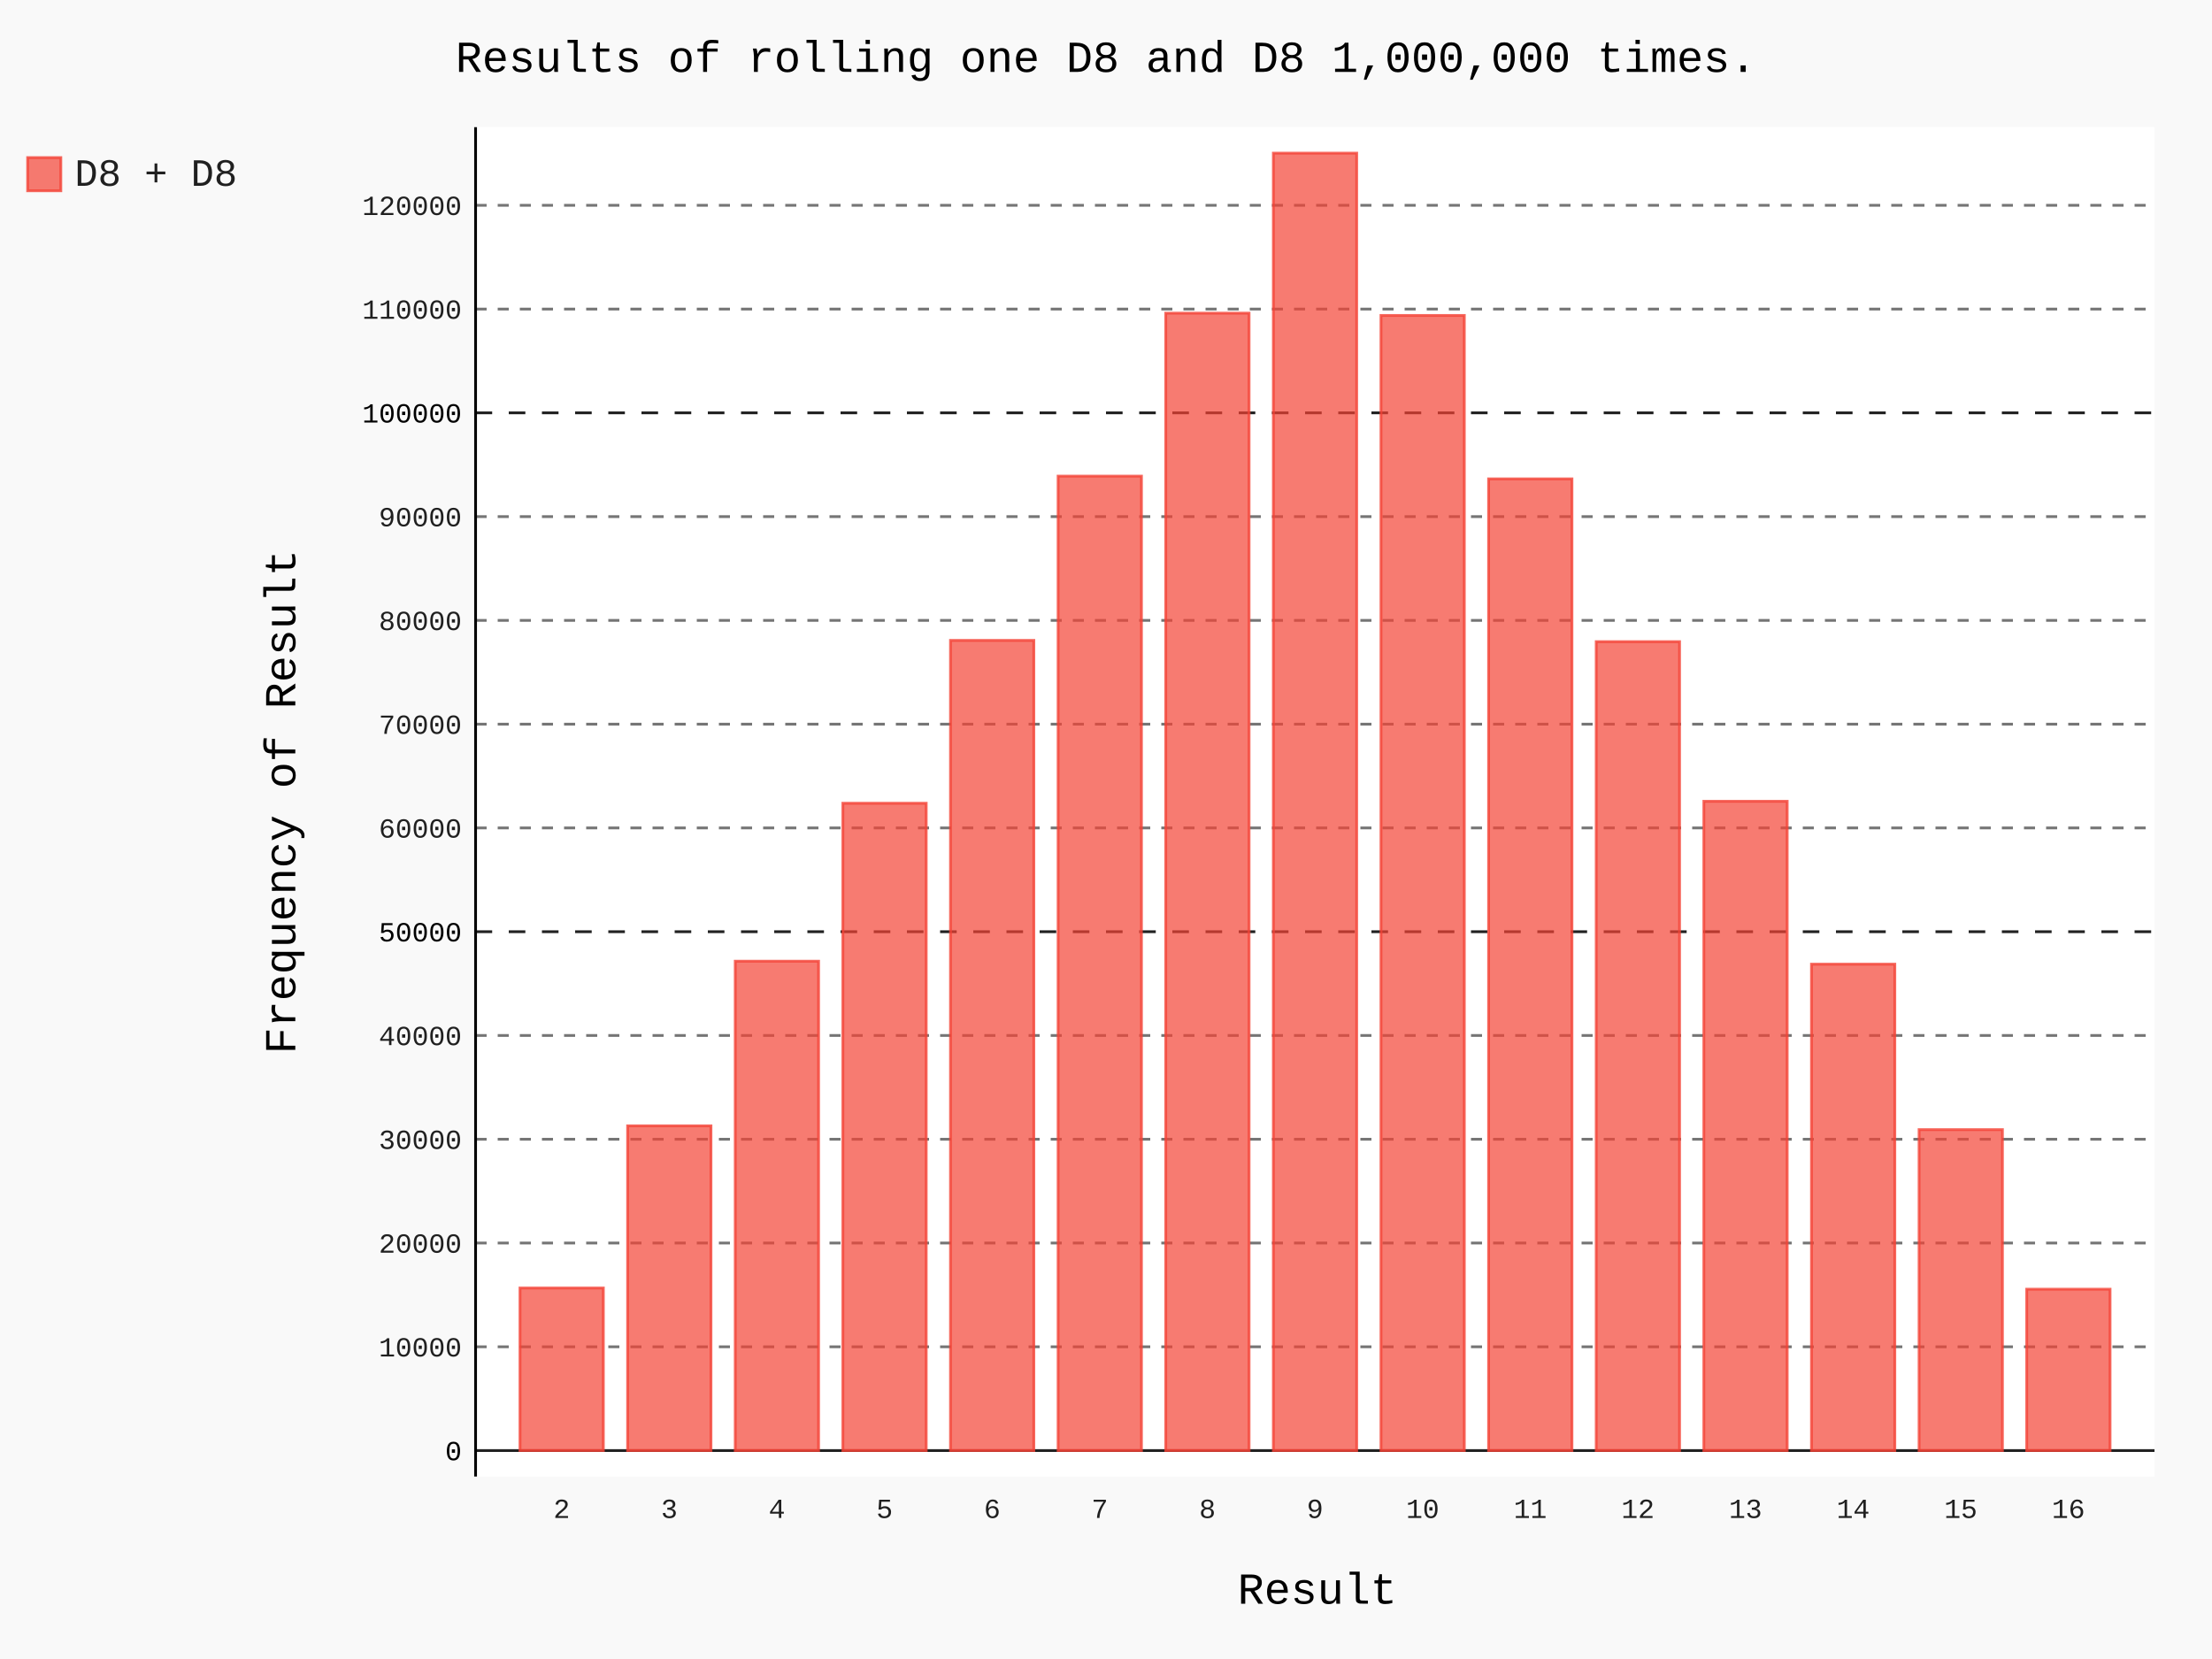
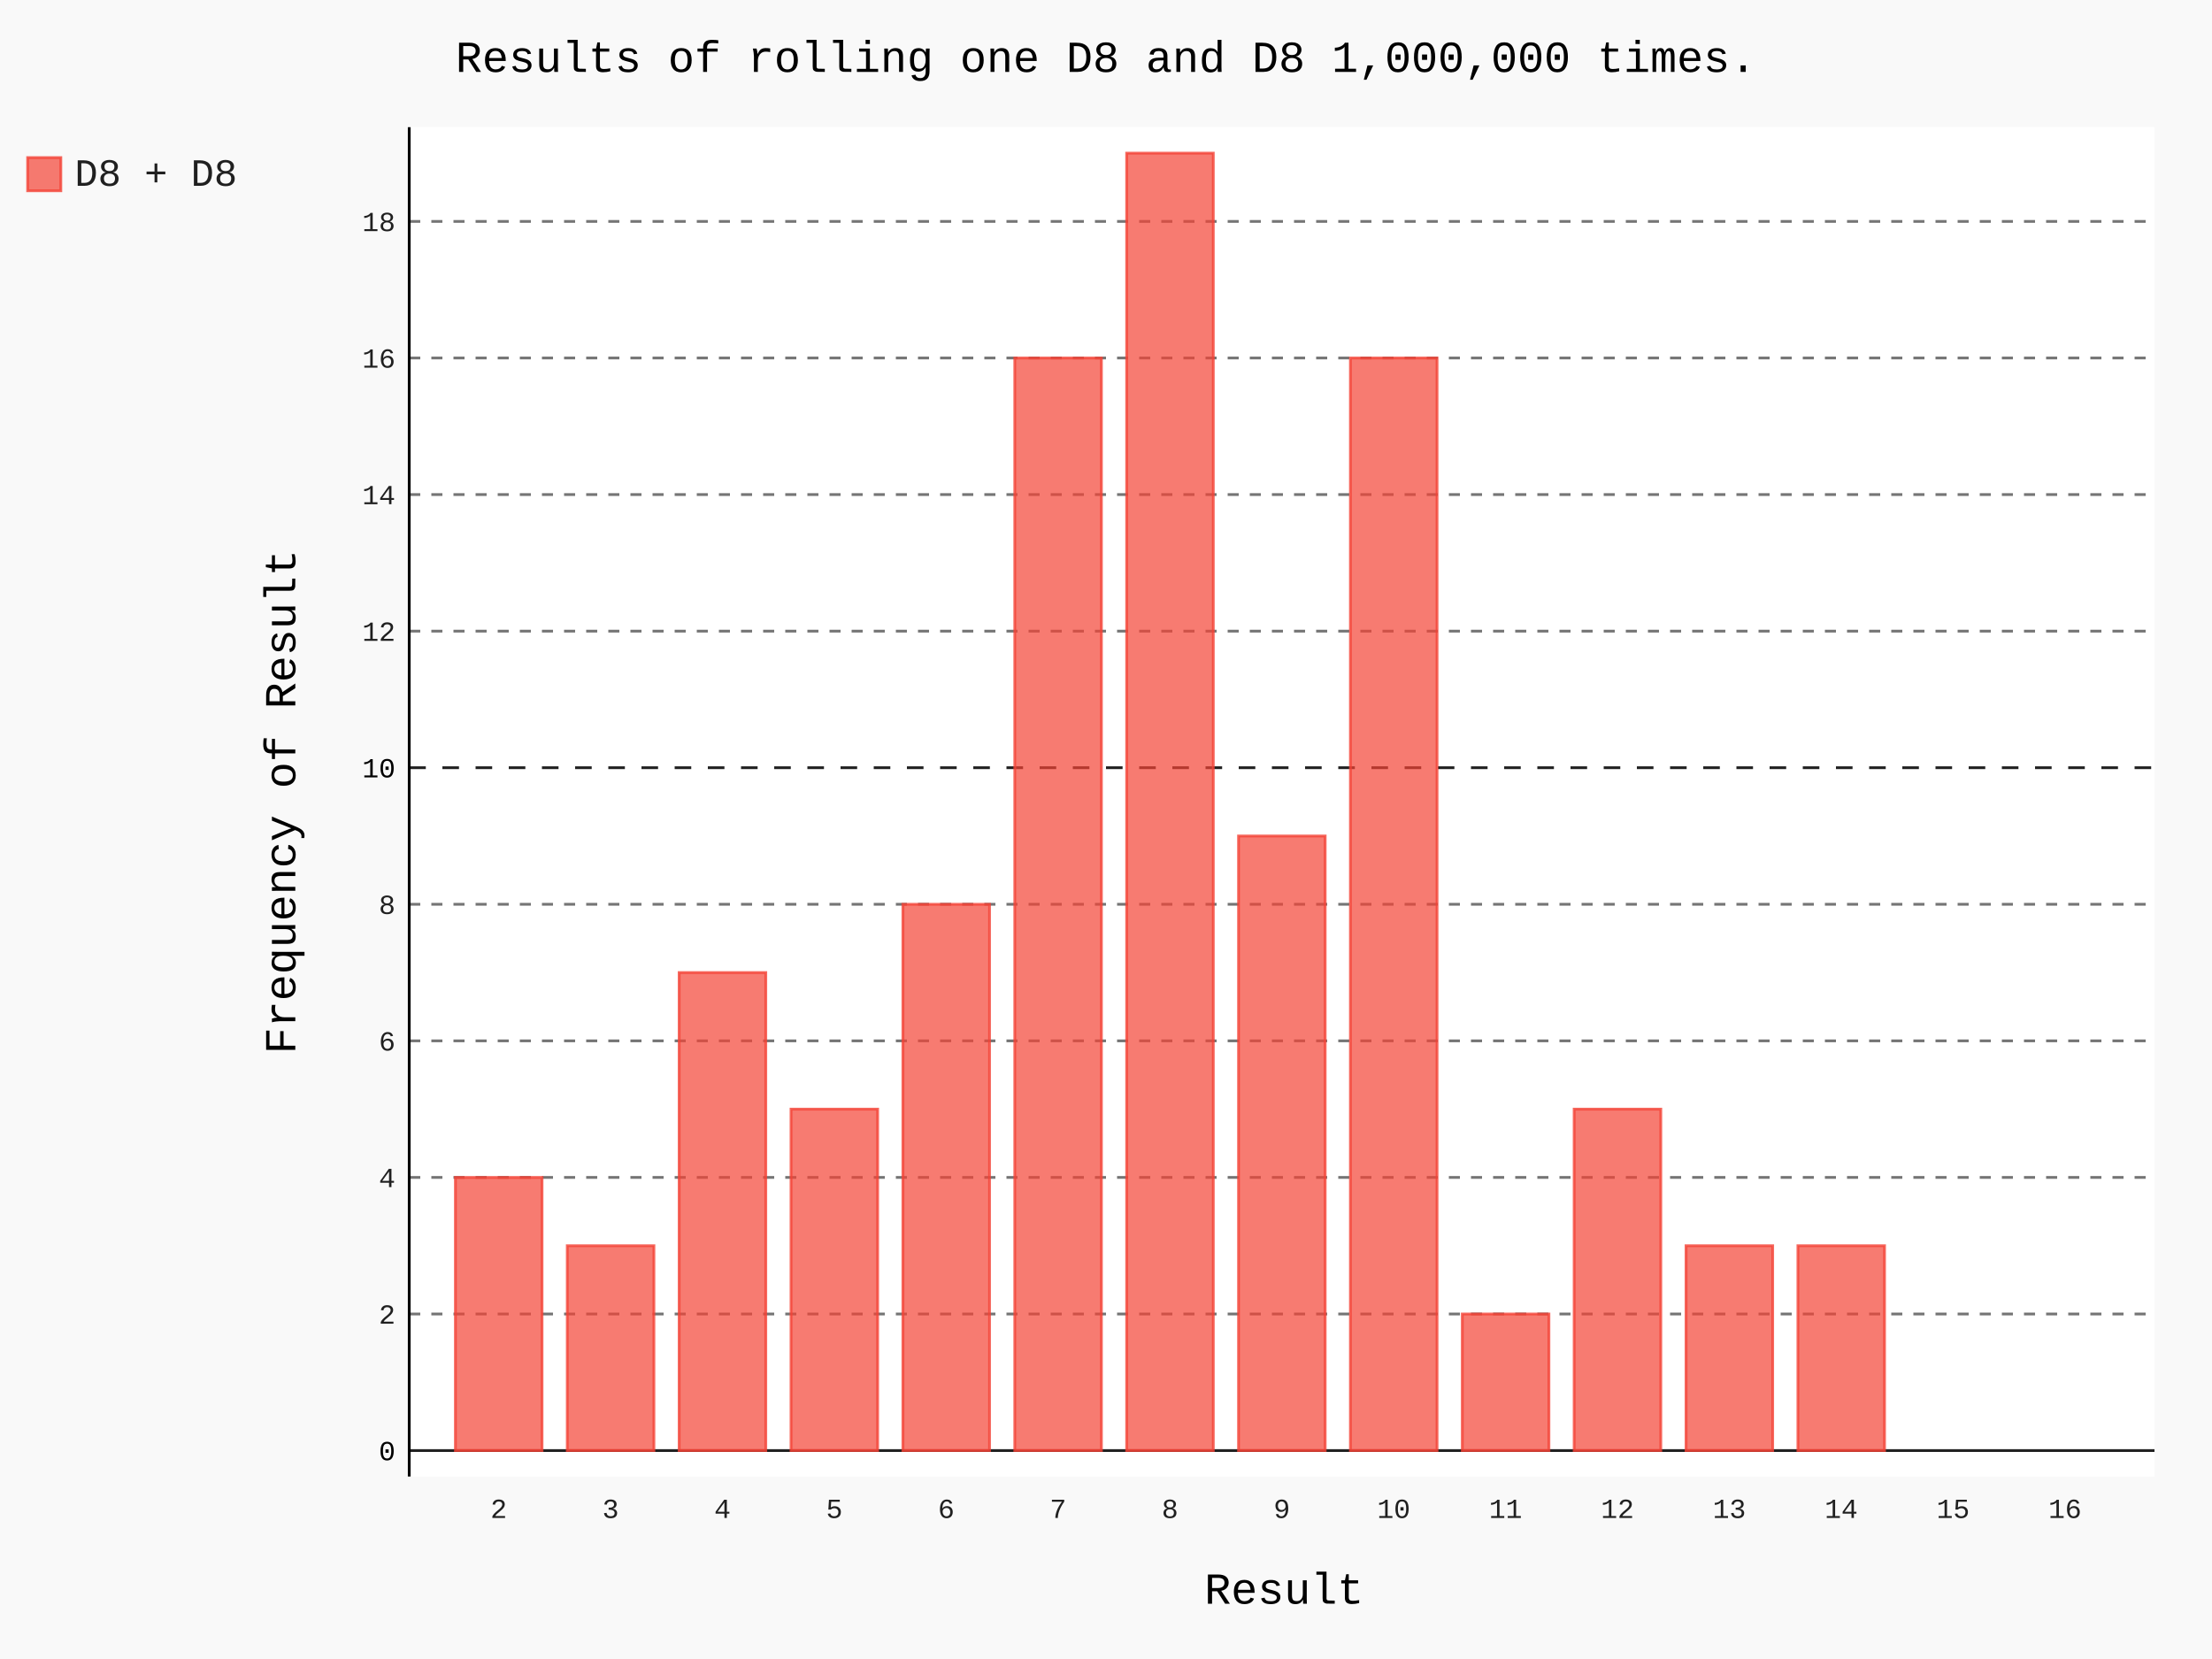
- <svg xmlns="http://www.w3.org/2000/svg" class="pygal-chart" id="chart-6cdc9e72-c803-41c4-b51c-041c61f74759" viewBox="0 0 800 600">
+ <svg xmlns="http://www.w3.org/2000/svg" class="pygal-chart" id="chart-2a179fb0-48c1-4522-b785-98854a3be33b" viewBox="0 0 800 600">
  <defs>
-     <style type="text/css">#chart-6cdc9e72-c803-41c4-b51c-041c61f74759{-webkit-user-select:none;-webkit-font-smoothing:antialiased;font-family:Consolas,"Liberation Mono",Menlo,Courier,monospace}#chart-6cdc9e72-c803-41c4-b51c-041c61f74759 .title{font-family:Consolas,"Liberation Mono",Menlo,Courier,monospace;font-size:16px}#chart-6cdc9e72-c803-41c4-b51c-041c61f74759 .legends .legend text{font-family:Consolas,"Liberation Mono",Menlo,Courier,monospace;font-size:14px}#chart-6cdc9e72-c803-41c4-b51c-041c61f74759 .axis text{font-family:Consolas,"Liberation Mono",Menlo,Courier,monospace;font-size:10px}#chart-6cdc9e72-c803-41c4-b51c-041c61f74759 .axis text.major{font-family:Consolas,"Liberation Mono",Menlo,Courier,monospace;font-size:10px}#chart-6cdc9e72-c803-41c4-b51c-041c61f74759 .text-overlay text.value{font-family:Consolas,"Liberation Mono",Menlo,Courier,monospace;font-size:16px}#chart-6cdc9e72-c803-41c4-b51c-041c61f74759 .text-overlay text.label{font-family:Consolas,"Liberation Mono",Menlo,Courier,monospace;font-size:10px}#chart-6cdc9e72-c803-41c4-b51c-041c61f74759 .tooltip{font-family:Consolas,"Liberation Mono",Menlo,Courier,monospace;font-size:14px}#chart-6cdc9e72-c803-41c4-b51c-041c61f74759 text.no_data{font-family:Consolas,"Liberation Mono",Menlo,Courier,monospace;font-size:64px}
- #chart-6cdc9e72-c803-41c4-b51c-041c61f74759{background-color:rgba(249,249,249,1)}#chart-6cdc9e72-c803-41c4-b51c-041c61f74759 path,#chart-6cdc9e72-c803-41c4-b51c-041c61f74759 line,#chart-6cdc9e72-c803-41c4-b51c-041c61f74759 rect,#chart-6cdc9e72-c803-41c4-b51c-041c61f74759 circle{-webkit-transition:150ms;-moz-transition:150ms;transition:150ms}#chart-6cdc9e72-c803-41c4-b51c-041c61f74759 .graph &gt; .background{fill:rgba(249,249,249,1)}#chart-6cdc9e72-c803-41c4-b51c-041c61f74759 .plot &gt; .background{fill:rgba(255,255,255,1)}#chart-6cdc9e72-c803-41c4-b51c-041c61f74759 .graph{fill:rgba(0,0,0,.87)}#chart-6cdc9e72-c803-41c4-b51c-041c61f74759 text.no_data{fill:rgba(0,0,0,1)}#chart-6cdc9e72-c803-41c4-b51c-041c61f74759 .title{fill:rgba(0,0,0,1)}#chart-6cdc9e72-c803-41c4-b51c-041c61f74759 .legends .legend text{fill:rgba(0,0,0,.87)}#chart-6cdc9e72-c803-41c4-b51c-041c61f74759 .legends .legend:hover text{fill:rgba(0,0,0,1)}#chart-6cdc9e72-c803-41c4-b51c-041c61f74759 .axis .line{stroke:rgba(0,0,0,1)}#chart-6cdc9e72-c803-41c4-b51c-041c61f74759 .axis .guide.line{stroke:rgba(0,0,0,.54)}#chart-6cdc9e72-c803-41c4-b51c-041c61f74759 .axis .major.line{stroke:rgba(0,0,0,.87)}#chart-6cdc9e72-c803-41c4-b51c-041c61f74759 .axis text.major{fill:rgba(0,0,0,1)}#chart-6cdc9e72-c803-41c4-b51c-041c61f74759 .axis.y .guides:hover .guide.line,#chart-6cdc9e72-c803-41c4-b51c-041c61f74759 .line-graph .axis.x .guides:hover .guide.line,#chart-6cdc9e72-c803-41c4-b51c-041c61f74759 .stackedline-graph .axis.x .guides:hover .guide.line,#chart-6cdc9e72-c803-41c4-b51c-041c61f74759 .xy-graph .axis.x .guides:hover .guide.line{stroke:rgba(0,0,0,1)}#chart-6cdc9e72-c803-41c4-b51c-041c61f74759 .axis .guides:hover text{fill:rgba(0,0,0,1)}#chart-6cdc9e72-c803-41c4-b51c-041c61f74759 .reactive{fill-opacity:.7;stroke-opacity:.8}#chart-6cdc9e72-c803-41c4-b51c-041c61f74759 .ci{stroke:rgba(0,0,0,.87)}#chart-6cdc9e72-c803-41c4-b51c-041c61f74759 .reactive.active,#chart-6cdc9e72-c803-41c4-b51c-041c61f74759 .active .reactive{fill-opacity:.8;stroke-opacity:.9;stroke-width:4}#chart-6cdc9e72-c803-41c4-b51c-041c61f74759 .ci .reactive.active{stroke-width:1.5}#chart-6cdc9e72-c803-41c4-b51c-041c61f74759 .series text{fill:rgba(0,0,0,1)}#chart-6cdc9e72-c803-41c4-b51c-041c61f74759 .tooltip rect{fill:rgba(255,255,255,1);stroke:rgba(0,0,0,1);-webkit-transition:opacity 150ms;-moz-transition:opacity 150ms;transition:opacity 150ms}#chart-6cdc9e72-c803-41c4-b51c-041c61f74759 .tooltip .label{fill:rgba(0,0,0,.87)}#chart-6cdc9e72-c803-41c4-b51c-041c61f74759 .tooltip .label{fill:rgba(0,0,0,.87)}#chart-6cdc9e72-c803-41c4-b51c-041c61f74759 .tooltip .legend{font-size:.8em;fill:rgba(0,0,0,.54)}#chart-6cdc9e72-c803-41c4-b51c-041c61f74759 .tooltip .x_label{font-size:.6em;fill:rgba(0,0,0,1)}#chart-6cdc9e72-c803-41c4-b51c-041c61f74759 .tooltip .xlink{font-size:.5em;text-decoration:underline}#chart-6cdc9e72-c803-41c4-b51c-041c61f74759 .tooltip .value{font-size:1.5em}#chart-6cdc9e72-c803-41c4-b51c-041c61f74759 .bound{font-size:.5em}#chart-6cdc9e72-c803-41c4-b51c-041c61f74759 .max-value{font-size:.75em;fill:rgba(0,0,0,.54)}#chart-6cdc9e72-c803-41c4-b51c-041c61f74759 .map-element{fill:rgba(255,255,255,1);stroke:rgba(0,0,0,.54) !important}#chart-6cdc9e72-c803-41c4-b51c-041c61f74759 .map-element .reactive{fill-opacity:inherit;stroke-opacity:inherit}#chart-6cdc9e72-c803-41c4-b51c-041c61f74759 .color-0,#chart-6cdc9e72-c803-41c4-b51c-041c61f74759 .color-0 a:visited{stroke:#F44336;fill:#F44336}#chart-6cdc9e72-c803-41c4-b51c-041c61f74759 .text-overlay .color-0 text{fill:black}
- #chart-6cdc9e72-c803-41c4-b51c-041c61f74759 text.no_data{text-anchor:middle}#chart-6cdc9e72-c803-41c4-b51c-041c61f74759 .guide.line{fill:none}#chart-6cdc9e72-c803-41c4-b51c-041c61f74759 .centered{text-anchor:middle}#chart-6cdc9e72-c803-41c4-b51c-041c61f74759 .title{text-anchor:middle}#chart-6cdc9e72-c803-41c4-b51c-041c61f74759 .legends .legend text{fill-opacity:1}#chart-6cdc9e72-c803-41c4-b51c-041c61f74759 .axis.x text{text-anchor:middle}#chart-6cdc9e72-c803-41c4-b51c-041c61f74759 .axis.x:not(.web) text[transform]{text-anchor:start}#chart-6cdc9e72-c803-41c4-b51c-041c61f74759 .axis.x:not(.web) text[transform].backwards{text-anchor:end}#chart-6cdc9e72-c803-41c4-b51c-041c61f74759 .axis.y text{text-anchor:end}#chart-6cdc9e72-c803-41c4-b51c-041c61f74759 .axis.y text[transform].backwards{text-anchor:start}#chart-6cdc9e72-c803-41c4-b51c-041c61f74759 .axis.y2 text{text-anchor:start}#chart-6cdc9e72-c803-41c4-b51c-041c61f74759 .axis.y2 text[transform].backwards{text-anchor:end}#chart-6cdc9e72-c803-41c4-b51c-041c61f74759 .axis .guide.line{stroke-dasharray:4,4}#chart-6cdc9e72-c803-41c4-b51c-041c61f74759 .axis .major.guide.line{stroke-dasharray:6,6}#chart-6cdc9e72-c803-41c4-b51c-041c61f74759 .horizontal .axis.y .guide.line,#chart-6cdc9e72-c803-41c4-b51c-041c61f74759 .horizontal .axis.y2 .guide.line,#chart-6cdc9e72-c803-41c4-b51c-041c61f74759 .vertical .axis.x .guide.line{opacity:0}#chart-6cdc9e72-c803-41c4-b51c-041c61f74759 .horizontal .axis.always_show .guide.line,#chart-6cdc9e72-c803-41c4-b51c-041c61f74759 .vertical .axis.always_show .guide.line{opacity:1 !important}#chart-6cdc9e72-c803-41c4-b51c-041c61f74759 .axis.y .guides:hover .guide.line,#chart-6cdc9e72-c803-41c4-b51c-041c61f74759 .axis.y2 .guides:hover .guide.line,#chart-6cdc9e72-c803-41c4-b51c-041c61f74759 .axis.x .guides:hover .guide.line{opacity:1}#chart-6cdc9e72-c803-41c4-b51c-041c61f74759 .axis .guides:hover text{opacity:1}#chart-6cdc9e72-c803-41c4-b51c-041c61f74759 .nofill{fill:none}#chart-6cdc9e72-c803-41c4-b51c-041c61f74759 .subtle-fill{fill-opacity:.2}#chart-6cdc9e72-c803-41c4-b51c-041c61f74759 .dot{stroke-width:1px;fill-opacity:1}#chart-6cdc9e72-c803-41c4-b51c-041c61f74759 .dot.active{stroke-width:5px}#chart-6cdc9e72-c803-41c4-b51c-041c61f74759 .dot.negative{fill:transparent}#chart-6cdc9e72-c803-41c4-b51c-041c61f74759 text,#chart-6cdc9e72-c803-41c4-b51c-041c61f74759 tspan{stroke:none !important}#chart-6cdc9e72-c803-41c4-b51c-041c61f74759 .series text.active{opacity:1}#chart-6cdc9e72-c803-41c4-b51c-041c61f74759 .tooltip rect{fill-opacity:.95;stroke-width:.5}#chart-6cdc9e72-c803-41c4-b51c-041c61f74759 .tooltip text{fill-opacity:1}#chart-6cdc9e72-c803-41c4-b51c-041c61f74759 .showable{visibility:hidden}#chart-6cdc9e72-c803-41c4-b51c-041c61f74759 .showable.shown{visibility:visible}#chart-6cdc9e72-c803-41c4-b51c-041c61f74759 .gauge-background{fill:rgba(229,229,229,1);stroke:none}#chart-6cdc9e72-c803-41c4-b51c-041c61f74759 .bg-lines{stroke:rgba(249,249,249,1);stroke-width:2px}</style>
+     <style type="text/css">#chart-2a179fb0-48c1-4522-b785-98854a3be33b{-webkit-user-select:none;-webkit-font-smoothing:antialiased;font-family:Consolas,"Liberation Mono",Menlo,Courier,monospace}#chart-2a179fb0-48c1-4522-b785-98854a3be33b .title{font-family:Consolas,"Liberation Mono",Menlo,Courier,monospace;font-size:16px}#chart-2a179fb0-48c1-4522-b785-98854a3be33b .legends .legend text{font-family:Consolas,"Liberation Mono",Menlo,Courier,monospace;font-size:14px}#chart-2a179fb0-48c1-4522-b785-98854a3be33b .axis text{font-family:Consolas,"Liberation Mono",Menlo,Courier,monospace;font-size:10px}#chart-2a179fb0-48c1-4522-b785-98854a3be33b .axis text.major{font-family:Consolas,"Liberation Mono",Menlo,Courier,monospace;font-size:10px}#chart-2a179fb0-48c1-4522-b785-98854a3be33b .text-overlay text.value{font-family:Consolas,"Liberation Mono",Menlo,Courier,monospace;font-size:16px}#chart-2a179fb0-48c1-4522-b785-98854a3be33b .text-overlay text.label{font-family:Consolas,"Liberation Mono",Menlo,Courier,monospace;font-size:10px}#chart-2a179fb0-48c1-4522-b785-98854a3be33b .tooltip{font-family:Consolas,"Liberation Mono",Menlo,Courier,monospace;font-size:14px}#chart-2a179fb0-48c1-4522-b785-98854a3be33b text.no_data{font-family:Consolas,"Liberation Mono",Menlo,Courier,monospace;font-size:64px}
+ #chart-2a179fb0-48c1-4522-b785-98854a3be33b{background-color:rgba(249,249,249,1)}#chart-2a179fb0-48c1-4522-b785-98854a3be33b path,#chart-2a179fb0-48c1-4522-b785-98854a3be33b line,#chart-2a179fb0-48c1-4522-b785-98854a3be33b rect,#chart-2a179fb0-48c1-4522-b785-98854a3be33b circle{-webkit-transition:150ms;-moz-transition:150ms;transition:150ms}#chart-2a179fb0-48c1-4522-b785-98854a3be33b .graph &gt; .background{fill:rgba(249,249,249,1)}#chart-2a179fb0-48c1-4522-b785-98854a3be33b .plot &gt; .background{fill:rgba(255,255,255,1)}#chart-2a179fb0-48c1-4522-b785-98854a3be33b .graph{fill:rgba(0,0,0,.87)}#chart-2a179fb0-48c1-4522-b785-98854a3be33b text.no_data{fill:rgba(0,0,0,1)}#chart-2a179fb0-48c1-4522-b785-98854a3be33b .title{fill:rgba(0,0,0,1)}#chart-2a179fb0-48c1-4522-b785-98854a3be33b .legends .legend text{fill:rgba(0,0,0,.87)}#chart-2a179fb0-48c1-4522-b785-98854a3be33b .legends .legend:hover text{fill:rgba(0,0,0,1)}#chart-2a179fb0-48c1-4522-b785-98854a3be33b .axis .line{stroke:rgba(0,0,0,1)}#chart-2a179fb0-48c1-4522-b785-98854a3be33b .axis .guide.line{stroke:rgba(0,0,0,.54)}#chart-2a179fb0-48c1-4522-b785-98854a3be33b .axis .major.line{stroke:rgba(0,0,0,.87)}#chart-2a179fb0-48c1-4522-b785-98854a3be33b .axis text.major{fill:rgba(0,0,0,1)}#chart-2a179fb0-48c1-4522-b785-98854a3be33b .axis.y .guides:hover .guide.line,#chart-2a179fb0-48c1-4522-b785-98854a3be33b .line-graph .axis.x .guides:hover .guide.line,#chart-2a179fb0-48c1-4522-b785-98854a3be33b .stackedline-graph .axis.x .guides:hover .guide.line,#chart-2a179fb0-48c1-4522-b785-98854a3be33b .xy-graph .axis.x .guides:hover .guide.line{stroke:rgba(0,0,0,1)}#chart-2a179fb0-48c1-4522-b785-98854a3be33b .axis .guides:hover text{fill:rgba(0,0,0,1)}#chart-2a179fb0-48c1-4522-b785-98854a3be33b .reactive{fill-opacity:.7;stroke-opacity:.8}#chart-2a179fb0-48c1-4522-b785-98854a3be33b .ci{stroke:rgba(0,0,0,.87)}#chart-2a179fb0-48c1-4522-b785-98854a3be33b .reactive.active,#chart-2a179fb0-48c1-4522-b785-98854a3be33b .active .reactive{fill-opacity:.8;stroke-opacity:.9;stroke-width:4}#chart-2a179fb0-48c1-4522-b785-98854a3be33b .ci .reactive.active{stroke-width:1.5}#chart-2a179fb0-48c1-4522-b785-98854a3be33b .series text{fill:rgba(0,0,0,1)}#chart-2a179fb0-48c1-4522-b785-98854a3be33b .tooltip rect{fill:rgba(255,255,255,1);stroke:rgba(0,0,0,1);-webkit-transition:opacity 150ms;-moz-transition:opacity 150ms;transition:opacity 150ms}#chart-2a179fb0-48c1-4522-b785-98854a3be33b .tooltip .label{fill:rgba(0,0,0,.87)}#chart-2a179fb0-48c1-4522-b785-98854a3be33b .tooltip .label{fill:rgba(0,0,0,.87)}#chart-2a179fb0-48c1-4522-b785-98854a3be33b .tooltip .legend{font-size:.8em;fill:rgba(0,0,0,.54)}#chart-2a179fb0-48c1-4522-b785-98854a3be33b .tooltip .x_label{font-size:.6em;fill:rgba(0,0,0,1)}#chart-2a179fb0-48c1-4522-b785-98854a3be33b .tooltip .xlink{font-size:.5em;text-decoration:underline}#chart-2a179fb0-48c1-4522-b785-98854a3be33b .tooltip .value{font-size:1.5em}#chart-2a179fb0-48c1-4522-b785-98854a3be33b .bound{font-size:.5em}#chart-2a179fb0-48c1-4522-b785-98854a3be33b .max-value{font-size:.75em;fill:rgba(0,0,0,.54)}#chart-2a179fb0-48c1-4522-b785-98854a3be33b .map-element{fill:rgba(255,255,255,1);stroke:rgba(0,0,0,.54) !important}#chart-2a179fb0-48c1-4522-b785-98854a3be33b .map-element .reactive{fill-opacity:inherit;stroke-opacity:inherit}#chart-2a179fb0-48c1-4522-b785-98854a3be33b .color-0,#chart-2a179fb0-48c1-4522-b785-98854a3be33b .color-0 a:visited{stroke:#F44336;fill:#F44336}#chart-2a179fb0-48c1-4522-b785-98854a3be33b .text-overlay .color-0 text{fill:black}
+ #chart-2a179fb0-48c1-4522-b785-98854a3be33b text.no_data{text-anchor:middle}#chart-2a179fb0-48c1-4522-b785-98854a3be33b .guide.line{fill:none}#chart-2a179fb0-48c1-4522-b785-98854a3be33b .centered{text-anchor:middle}#chart-2a179fb0-48c1-4522-b785-98854a3be33b .title{text-anchor:middle}#chart-2a179fb0-48c1-4522-b785-98854a3be33b .legends .legend text{fill-opacity:1}#chart-2a179fb0-48c1-4522-b785-98854a3be33b .axis.x text{text-anchor:middle}#chart-2a179fb0-48c1-4522-b785-98854a3be33b .axis.x:not(.web) text[transform]{text-anchor:start}#chart-2a179fb0-48c1-4522-b785-98854a3be33b .axis.x:not(.web) text[transform].backwards{text-anchor:end}#chart-2a179fb0-48c1-4522-b785-98854a3be33b .axis.y text{text-anchor:end}#chart-2a179fb0-48c1-4522-b785-98854a3be33b .axis.y text[transform].backwards{text-anchor:start}#chart-2a179fb0-48c1-4522-b785-98854a3be33b .axis.y2 text{text-anchor:start}#chart-2a179fb0-48c1-4522-b785-98854a3be33b .axis.y2 text[transform].backwards{text-anchor:end}#chart-2a179fb0-48c1-4522-b785-98854a3be33b .axis .guide.line{stroke-dasharray:4,4}#chart-2a179fb0-48c1-4522-b785-98854a3be33b .axis .major.guide.line{stroke-dasharray:6,6}#chart-2a179fb0-48c1-4522-b785-98854a3be33b .horizontal .axis.y .guide.line,#chart-2a179fb0-48c1-4522-b785-98854a3be33b .horizontal .axis.y2 .guide.line,#chart-2a179fb0-48c1-4522-b785-98854a3be33b .vertical .axis.x .guide.line{opacity:0}#chart-2a179fb0-48c1-4522-b785-98854a3be33b .horizontal .axis.always_show .guide.line,#chart-2a179fb0-48c1-4522-b785-98854a3be33b .vertical .axis.always_show .guide.line{opacity:1 !important}#chart-2a179fb0-48c1-4522-b785-98854a3be33b .axis.y .guides:hover .guide.line,#chart-2a179fb0-48c1-4522-b785-98854a3be33b .axis.y2 .guides:hover .guide.line,#chart-2a179fb0-48c1-4522-b785-98854a3be33b .axis.x .guides:hover .guide.line{opacity:1}#chart-2a179fb0-48c1-4522-b785-98854a3be33b .axis .guides:hover text{opacity:1}#chart-2a179fb0-48c1-4522-b785-98854a3be33b .nofill{fill:none}#chart-2a179fb0-48c1-4522-b785-98854a3be33b .subtle-fill{fill-opacity:.2}#chart-2a179fb0-48c1-4522-b785-98854a3be33b .dot{stroke-width:1px;fill-opacity:1}#chart-2a179fb0-48c1-4522-b785-98854a3be33b .dot.active{stroke-width:5px}#chart-2a179fb0-48c1-4522-b785-98854a3be33b .dot.negative{fill:transparent}#chart-2a179fb0-48c1-4522-b785-98854a3be33b text,#chart-2a179fb0-48c1-4522-b785-98854a3be33b tspan{stroke:none !important}#chart-2a179fb0-48c1-4522-b785-98854a3be33b .series text.active{opacity:1}#chart-2a179fb0-48c1-4522-b785-98854a3be33b .tooltip rect{fill-opacity:.95;stroke-width:.5}#chart-2a179fb0-48c1-4522-b785-98854a3be33b .tooltip text{fill-opacity:1}#chart-2a179fb0-48c1-4522-b785-98854a3be33b .showable{visibility:hidden}#chart-2a179fb0-48c1-4522-b785-98854a3be33b .showable.shown{visibility:visible}#chart-2a179fb0-48c1-4522-b785-98854a3be33b .gauge-background{fill:rgba(229,229,229,1);stroke:none}#chart-2a179fb0-48c1-4522-b785-98854a3be33b .bg-lines{stroke:rgba(249,249,249,1);stroke-width:2px}</style>
  </defs>
  <g class="graph bar-graph vertical">
    <rect class="background" height="600" width="800" x="0" y="0" />
-     <g class="plot" transform="translate(172, 46)">
-       <rect class="background" height="488" width="607.2" x="0" y="0" />
+     <g class="plot" transform="translate(148, 46)">
+       <rect class="background" height="488" width="631.2" x="0" y="0" />
      <g class="axis y always_show">
        <g class="guides">
-           <path class="axis major line" d="M0 478.615 h607.2" />
+           <path class="axis major line" d="M0 478.615 h631.2" />
          <text class="major" x="-5" y="482.115">0</text>
        </g>
        <g class="guides">
-           <path class="guide line" d="M0 441.085 h607.2" />
-           <text class="" x="-5" y="444.585">10000</text>
+           <path class="guide line" d="M0 429.223 h631.2" />
+           <text class="" x="-5" y="432.723">2</text>
        </g>
        <g class="guides">
-           <path class="guide line" d="M0 403.555 h607.2" />
-           <text class="" x="-5" y="407.055">20000</text>
+           <path class="guide line" d="M0 379.83 h631.2" />
+           <text class="" x="-5" y="383.33">4</text>
        </g>
        <g class="guides">
-           <path class="guide line" d="M0 366.024 h607.2" />
-           <text class="" x="-5" y="369.524">30000</text>
+           <path class="guide line" d="M0 330.437 h631.2" />
+           <text class="" x="-5" y="333.937">6</text>
        </g>
        <g class="guides">
-           <path class="guide line" d="M0 328.494 h607.2" />
-           <text class="" x="-5" y="331.994">40000</text>
+           <path class="guide line" d="M0 281.045 h631.2" />
+           <text class="" x="-5" y="284.545">8</text>
        </g>
        <g class="guides">
-           <path class="major guide line" d="M0 290.964 h607.2" />
-           <text class="major" x="-5" y="294.464">50000</text>
+           <path class="major guide line" d="M0 231.652 h631.2" />
+           <text class="major" x="-5" y="235.152">10</text>
        </g>
        <g class="guides">
-           <path class="guide line" d="M0 253.433 h607.2" />
-           <text class="" x="-5" y="256.933">60000</text>
+           <path class="guide line" d="M0 182.259 h631.2" />
+           <text class="" x="-5" y="185.759">12</text>
        </g>
        <g class="guides">
-           <path class="guide line" d="M0 215.903 h607.2" />
-           <text class="" x="-5" y="219.403">70000</text>
+           <path class="guide line" d="M0 132.866 h631.2" />
+           <text class="" x="-5" y="136.366">14</text>
        </g>
        <g class="guides">
-           <path class="guide line" d="M0 178.373 h607.2" />
-           <text class="" x="-5" y="181.873">80000</text>
+           <path class="guide line" d="M0 83.474 h631.2" />
+           <text class="" x="-5" y="86.974">16</text>
        </g>
        <g class="guides">
-           <path class="guide line" d="M0 140.842 h607.2" />
-           <text class="" x="-5" y="144.342">90000</text>
-         </g>
-         <g class="guides">
-           <path class="major guide line" d="M0 103.312 h607.2" />
-           <text class="major" x="-5" y="106.812">100000</text>
-         </g>
-         <g class="guides">
-           <path class="guide line" d="M0 65.781 h607.2" />
-           <text class="" x="-5" y="69.281">110000</text>
-         </g>
-         <g class="guides">
-           <path class="guide line" d="M0 28.251 h607.2" />
-           <text class="" x="-5" y="31.751">120000</text>
+           <path class="guide line" d="M0 34.081 h631.2" />
+           <text class="" x="-5" y="37.581">18</text>
        </g>
      </g>
      <g class="axis x">
        <path class="line" d="M0 0 v488" />
        <g class="guides">
-           <path class="guide line" d="M31.138 0 v488" />
-           <text class="" x="31.138" y="503.0">2</text>
+           <path class="guide line" d="M32.369 0 v488" />
+           <text class="" x="32.369" y="503.0">2</text>
        </g>
        <g class="guides">
-           <path class="guide line" d="M70.062 0 v488" />
-           <text class="" x="70.062" y="503.0">3</text>
+           <path class="guide line" d="M72.831 0 v488" />
+           <text class="" x="72.831" y="503.0">3</text>
        </g>
        <g class="guides">
-           <path class="guide line" d="M108.985 0 v488" />
-           <text class="" x="108.985" y="503.0">4</text>
+           <path class="guide line" d="M113.292 0 v488" />
+           <text class="" x="113.292" y="503.0">4</text>
        </g>
        <g class="guides">
-           <path class="guide line" d="M147.908 0 v488" />
-           <text class="" x="147.908" y="503.0">5</text>
+           <path class="guide line" d="M153.754 0 v488" />
+           <text class="" x="153.754" y="503.0">5</text>
        </g>
        <g class="guides">
-           <path class="guide line" d="M186.831 0 v488" />
-           <text class="" x="186.831" y="503.0">6</text>
+           <path class="guide line" d="M194.215 0 v488" />
+           <text class="" x="194.215" y="503.0">6</text>
        </g>
        <g class="guides">
-           <path class="guide line" d="M225.754 0 v488" />
-           <text class="" x="225.754" y="503.0">7</text>
+           <path class="guide line" d="M234.677 0 v488" />
+           <text class="" x="234.677" y="503.0">7</text>
        </g>
        <g class="guides">
-           <path class="guide line" d="M264.677 0 v488" />
-           <text class="" x="264.677" y="503.0">8</text>
+           <path class="guide line" d="M275.138 0 v488" />
+           <text class="" x="275.138" y="503.0">8</text>
        </g>
        <g class="guides">
-           <path class="guide line" d="M303.6 0 v488" />
-           <text class="" x="303.6" y="503.0">9</text>
+           <path class="guide line" d="M315.6 0 v488" />
+           <text class="" x="315.6" y="503.0">9</text>
        </g>
        <g class="guides">
-           <path class="guide line" d="M342.523 0 v488" />
-           <text class="" x="342.523" y="503.0">10</text>
+           <path class="guide line" d="M356.062 0 v488" />
+           <text class="" x="356.062" y="503.0">10</text>
        </g>
        <g class="guides">
-           <path class="guide line" d="M381.446 0 v488" />
-           <text class="" x="381.446" y="503.0">11</text>
+           <path class="guide line" d="M396.523 0 v488" />
+           <text class="" x="396.523" y="503.0">11</text>
        </g>
        <g class="guides">
-           <path class="guide line" d="M420.369 0 v488" />
-           <text class="" x="420.369" y="503.0">12</text>
+           <path class="guide line" d="M436.985 0 v488" />
+           <text class="" x="436.985" y="503.0">12</text>
        </g>
        <g class="guides">
-           <path class="guide line" d="M459.292 0 v488" />
-           <text class="" x="459.292" y="503.0">13</text>
+           <path class="guide line" d="M477.446 0 v488" />
+           <text class="" x="477.446" y="503.0">13</text>
        </g>
        <g class="guides">
-           <path class="guide line" d="M498.215 0 v488" />
-           <text class="" x="498.215" y="503.0">14</text>
+           <path class="guide line" d="M517.908 0 v488" />
+           <text class="" x="517.908" y="503.0">14</text>
        </g>
        <g class="guides">
-           <path class="guide line" d="M537.138 0 v488" />
-           <text class="" x="537.138" y="503.0">15</text>
+           <path class="guide line" d="M558.369 0 v488" />
+           <text class="" x="558.369" y="503.0">15</text>
        </g>
        <g class="guides">
-           <path class="guide line" d="M576.062 0 v488" />
-           <text class="" x="576.062" y="503.0">16</text>
+           <path class="guide line" d="M598.831 0 v488" />
+           <text class="" x="598.831" y="503.0">16</text>
        </g>
      </g>
      <g class="series serie-0 color-0">
        <g class="bars">
          <g class="bar">
-             <rect class="rect reactive tooltip-trigger" height="58.788" rx="0" ry="0" width="30.142" x="16.067" y="419.828" />
+             <rect class="rect reactive tooltip-trigger" height="98.785" rx="0" ry="0" width="31.333" x="16.703" y="379.83" />
          </g>
          <g class="bar">
-             <rect class="rect reactive tooltip-trigger" height="117.447" rx="0" ry="0" width="30.142" x="54.991" y="361.168" />
+             <rect class="rect reactive tooltip-trigger" height="74.089" rx="0" ry="0" width="31.333" x="57.164" y="404.526" />
          </g>
          <g class="bar">
-             <rect class="rect reactive tooltip-trigger" height="176.989" rx="0" ry="0" width="30.142" x="93.914" y="301.626" />
+             <rect class="rect reactive tooltip-trigger" height="172.874" rx="0" ry="0" width="31.333" x="97.626" y="305.741" />
          </g>
          <g class="bar">
-             <rect class="rect reactive tooltip-trigger" height="234.114" rx="0" ry="0" width="30.142" x="132.837" y="244.501" />
+             <rect class="rect reactive tooltip-trigger" height="123.482" rx="0" ry="0" width="31.333" x="138.087" y="355.134" />
          </g>
          <g class="bar">
-             <rect class="rect reactive tooltip-trigger" height="293.011" rx="0" ry="0" width="30.142" x="171.76" y="185.605" />
+             <rect class="rect reactive tooltip-trigger" height="197.571" rx="0" ry="0" width="31.333" x="178.549" y="281.045" />
          </g>
          <g class="bar">
-             <rect class="rect reactive tooltip-trigger" height="352.418" rx="0" ry="0" width="30.142" x="210.683" y="126.198" />
+             <rect class="rect reactive tooltip-trigger" height="395.142" rx="0" ry="0" width="31.333" x="219.01" y="83.474" />
          </g>
          <g class="bar">
-             <rect class="rect reactive tooltip-trigger" height="411.363" rx="0" ry="0" width="30.142" x="249.606" y="67.253" />
+             <rect class="rect reactive tooltip-trigger" height="469.231" rx="0" ry="0" width="31.333" x="259.472" y="9.385" />
          </g>
          <g class="bar">
-             <rect class="rect reactive tooltip-trigger" height="469.231" rx="0" ry="0" width="30.142" x="288.529" y="9.385" />
+             <rect class="rect reactive tooltip-trigger" height="222.267" rx="0" ry="0" width="31.333" x="299.933" y="256.348" />
          </g>
          <g class="bar">
-             <rect class="rect reactive tooltip-trigger" height="410.533" rx="0" ry="0" width="30.142" x="327.452" y="68.082" />
+             <rect class="rect reactive tooltip-trigger" height="395.142" rx="0" ry="0" width="31.333" x="340.395" y="83.474" />
          </g>
          <g class="bar">
-             <rect class="rect reactive tooltip-trigger" height="351.427" rx="0" ry="0" width="30.142" x="366.375" y="127.189" />
+             <rect class="rect reactive tooltip-trigger" height="49.393" rx="0" ry="0" width="31.333" x="380.856" y="429.223" />
          </g>
          <g class="bar">
-             <rect class="rect reactive tooltip-trigger" height="292.549" rx="0" ry="0" width="30.142" x="405.298" y="186.066" />
+             <rect class="rect reactive tooltip-trigger" height="123.482" rx="0" ry="0" width="31.333" x="421.318" y="355.134" />
          </g>
          <g class="bar">
-             <rect class="rect reactive tooltip-trigger" height="234.82" rx="0" ry="0" width="30.142" x="444.221" y="243.795" />
+             <rect class="rect reactive tooltip-trigger" height="74.089" rx="0" ry="0" width="31.333" x="461.779" y="404.526" />
          </g>
          <g class="bar">
-             <rect class="rect reactive tooltip-trigger" height="175.912" rx="0" ry="0" width="30.142" x="483.144" y="302.703" />
-           </g>
-           <g class="bar">
-             <rect class="rect reactive tooltip-trigger" height="116.07" rx="0" ry="0" width="30.142" x="522.067" y="362.545" />
-           </g>
-           <g class="bar">
-             <rect class="rect reactive tooltip-trigger" height="58.363" rx="0" ry="0" width="30.142" x="560.991" y="420.252" />
+             <rect class="rect reactive tooltip-trigger" height="74.089" rx="0" ry="0" width="31.333" x="502.241" y="404.526" />
          </g>
        </g>
      </g>
    </g>
    <g class="titles">
      <text class="title plot_title" x="400.0" y="26">Results of rolling one D8 and D8 1,000,000 times.</text>
-       <text class="title" x="476.4" y="580">Result</text>
+       <text class="title" x="464.4" y="580">Result</text>
      <text class="title" transform="rotate(-90 80.8 290)" x="80.8" y="316.0">Frequency of Result</text>
    </g>
-     <g class="plot overlay" transform="translate(172, 46)">
+     <g class="plot overlay" transform="translate(148, 46)">
      <g class="series serie-0 color-0" />
    </g>
-     <g class="plot text-overlay" transform="translate(172, 46)">
+     <g class="plot text-overlay" transform="translate(148, 46)">
      <g class="series serie-0 color-0" />
    </g>
-     <g class="plot tooltip-overlay" transform="translate(172, 46)">
+     <g class="plot tooltip-overlay" transform="translate(148, 46)">
      <g class="tooltip" style="opacity: 0" transform="translate(0 0)">
        <rect class="tooltip-box" height="0" rx="0" ry="0" width="0" />
        <g class="text" />
      </g>
    </g>
    <g class="legends" transform="translate(10, 56)">
      <g class="legend reactive activate-serie" id="activate-serie-0">
        <rect class="color-0 reactive" height="12" width="12" x="0.0" y="1.0" />
        <text x="17.0" y="11.2">D8 + D8</text>
      </g>
    </g>
    <g class="legends" transform="translate(790, 56)" />
  </g>
</svg>
